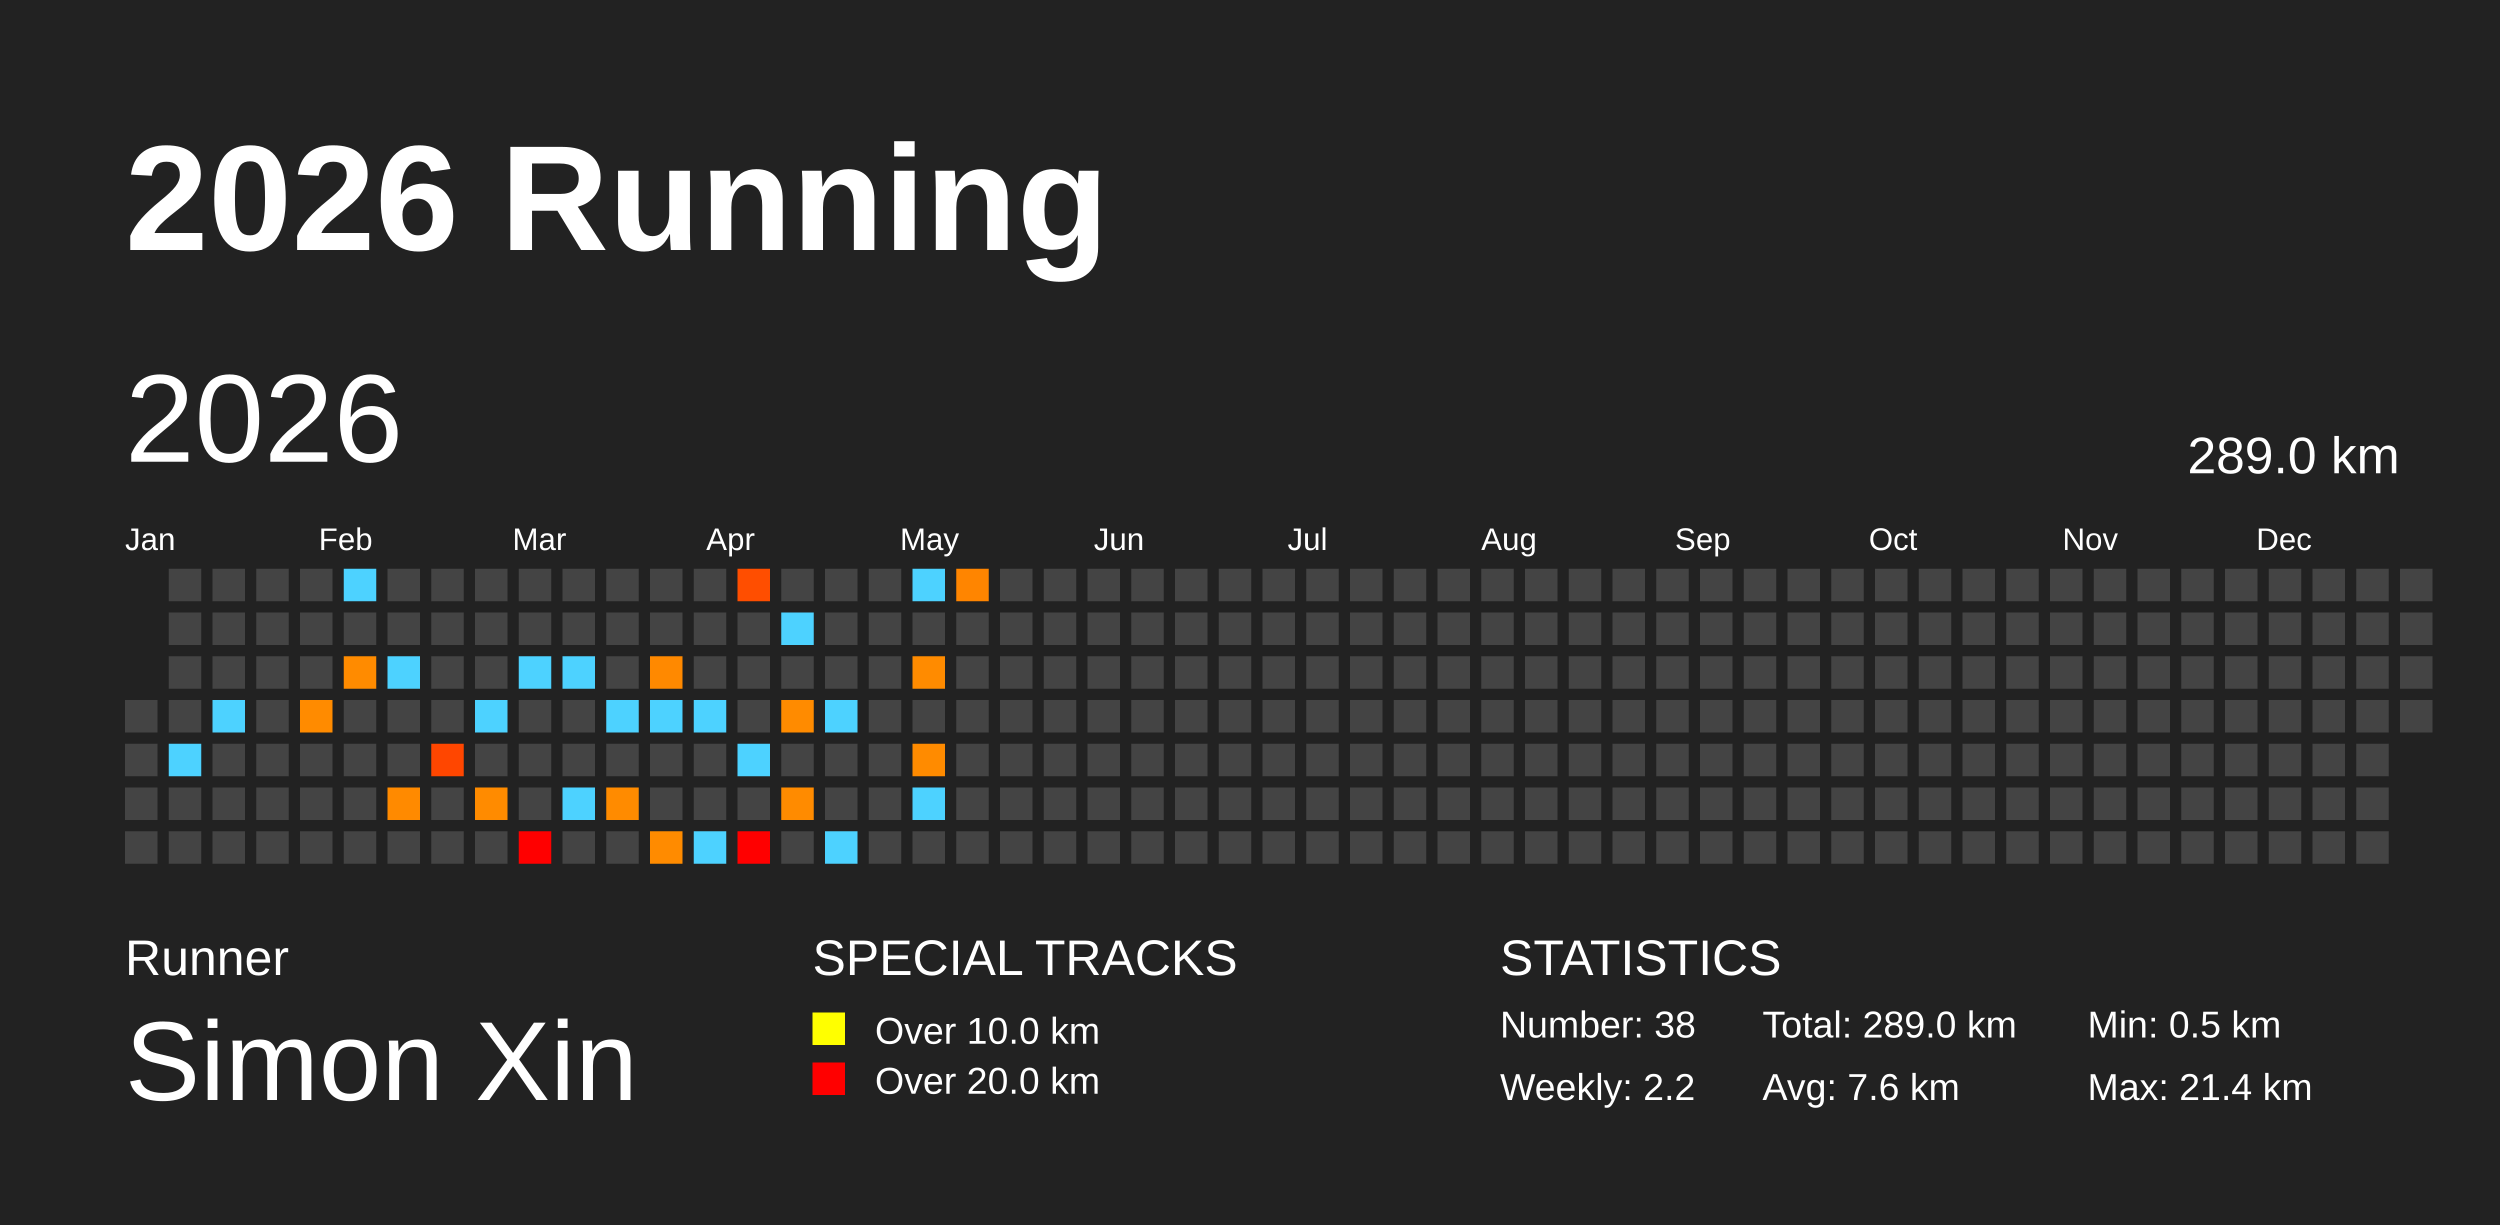
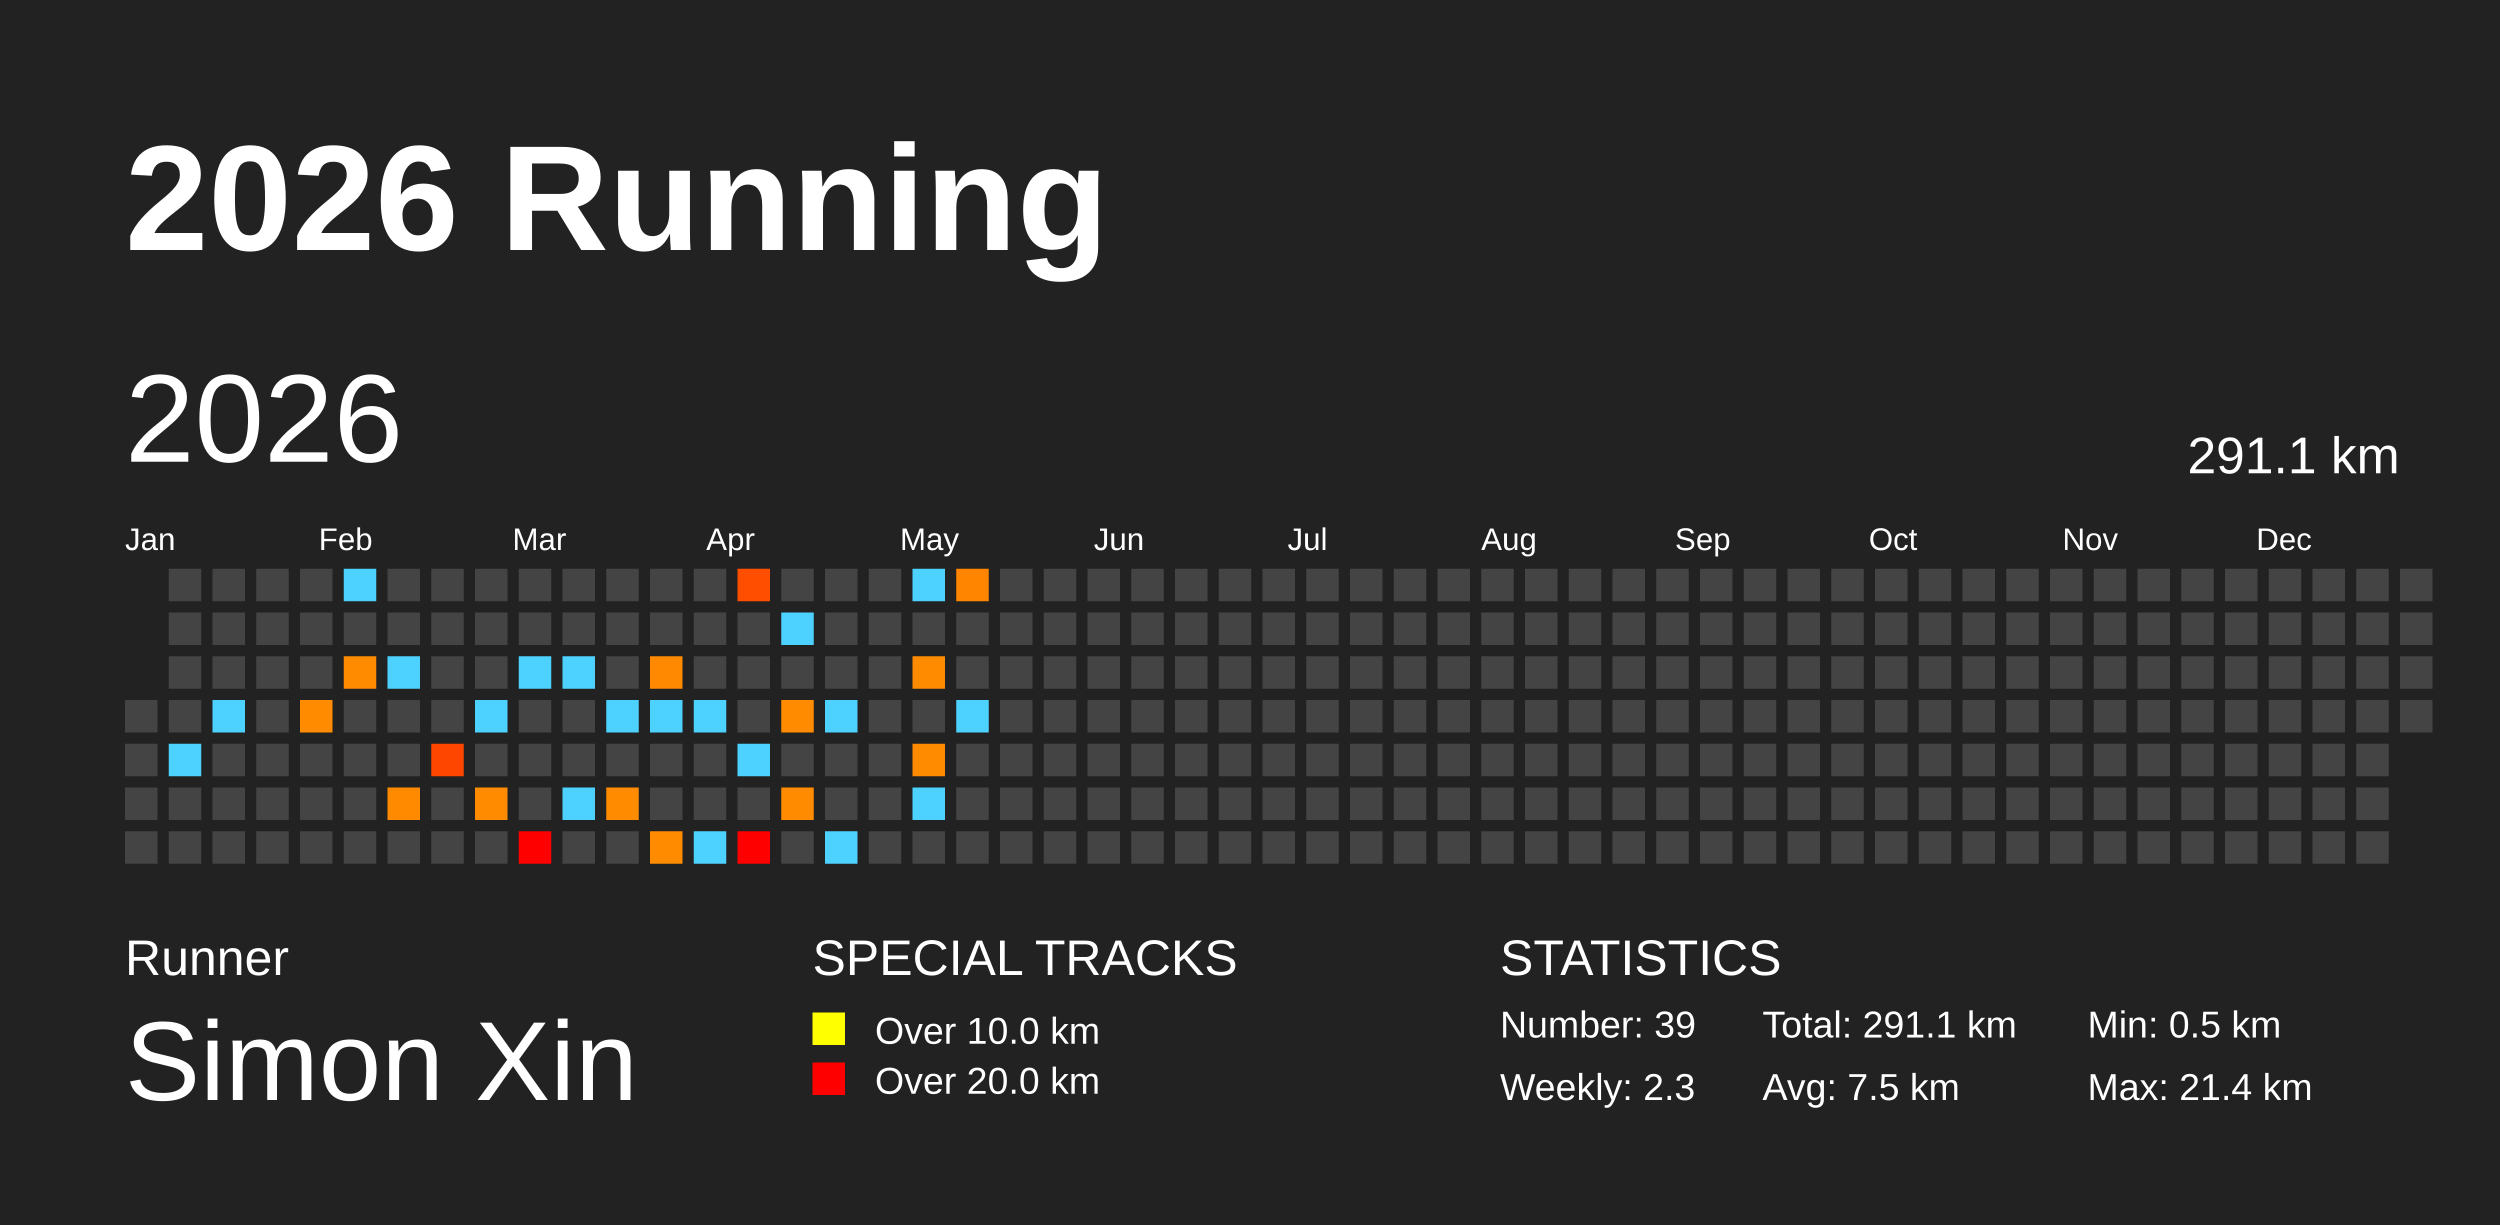
<svg xmlns="http://www.w3.org/2000/svg" baseProfile="full" height="98mm" version="1.1" viewBox="0,0,200,98" width="200mm">
  <defs />
  <rect fill="#222222" height="98" width="200" x="0" y="0" />
  <text fill="#FFFFFF" style="font-size:12px; font-family:Arial; font-weight:bold;" x="10" y="20">2026 Running</text>
  <text fill="#FFFFFF" style="font-size:4px; font-family:Arial" x="10" y="78">Runner</text>
  <text fill="#FFFFFF" style="font-size:9px; font-family:Arial" x="10" y="88">Simon Xin</text>
  <text fill="#FFFFFF" style="font-size:4px; font-family:Arial" x="65" y="78">SPECIAL TRACKS</text>
  <rect fill="yellow" height="2.6" width="2.6" x="65" y="81" />
  <text fill="#FFFFFF" style="font-size:3px; font-family:Arial" x="70" y="83.5">Over 10.0 km</text>
  <rect fill="red" height="2.6" width="2.6" x="65" y="85" />
  <text fill="#FFFFFF" style="font-size:3px; font-family:Arial" x="70" y="87.5">Over 20.0 km</text>
  <text fill="#FFFFFF" style="font-size:4px; font-family:Arial" x="120" y="78">STATISTICS</text>
-   <text fill="#FFFFFF" style="font-size:3px; font-family:Arial" x="120" y="83">Number: 38</text>
-   <text fill="#FFFFFF" style="font-size:3px; font-family:Arial" x="120" y="88">Weekly: 2.2</text>
-   <text fill="#FFFFFF" style="font-size:3px; font-family:Arial" x="141" y="83">Total: 289.0 km</text>
-   <text fill="#FFFFFF" style="font-size:3px; font-family:Arial" x="141" y="88">Avg: 7.6 km</text>
+   <text fill="#FFFFFF" style="font-size:3px; font-family:Arial" x="120" y="83">Number: 39</text>
+   <text fill="#FFFFFF" style="font-size:3px; font-family:Arial" x="120" y="88">Weekly: 2.3</text>
+   <text fill="#FFFFFF" style="font-size:3px; font-family:Arial" x="141" y="83">Total: 291.1 km</text>
+   <text fill="#FFFFFF" style="font-size:3px; font-family:Arial" x="141" y="88">Avg: 7.5 km</text>
  <text fill="#FFFFFF" style="font-size:3px; font-family:Arial" x="167" y="83">Min: 0.5 km</text>
  <text fill="#FFFFFF" style="font-size:3px; font-family:Arial" x="167" y="88">Max: 21.4 km</text>
  <text dominant-baseline="hanging" fill="#FFFFFF" style="font-size:10.0px; font-family:Arial;" x="10" y="30">2026</text>
-   <text dominant-baseline="hanging" fill="#FFFFFF" style="font-size:4.125px; font-family:Arial;" x="175" y="35">289.0 km</text>
+   <text dominant-baseline="hanging" fill="#FFFFFF" style="font-size:4.125px; font-family:Arial;" x="175" y="35">291.1 km</text>
  <text fill="#FFFFFF" style="font-size:2.5px; font-family:Arial" x="10.0" y="44">Jan</text>
  <text fill="#FFFFFF" style="font-size:2.5px; font-family:Arial" x="25.5" y="44">Feb</text>
  <text fill="#FFFFFF" style="font-size:2.5px; font-family:Arial" x="41.0" y="44">Mar</text>
  <text fill="#FFFFFF" style="font-size:2.5px; font-family:Arial" x="56.5" y="44">Apr</text>
  <text fill="#FFFFFF" style="font-size:2.5px; font-family:Arial" x="72.0" y="44">May</text>
  <text fill="#FFFFFF" style="font-size:2.5px; font-family:Arial" x="87.5" y="44">Jun</text>
  <text fill="#FFFFFF" style="font-size:2.5px; font-family:Arial" x="103.0" y="44">Jul</text>
  <text fill="#FFFFFF" style="font-size:2.5px; font-family:Arial" x="118.5" y="44">Aug</text>
  <text fill="#FFFFFF" style="font-size:2.5px; font-family:Arial" x="134.0" y="44">Sep</text>
  <text fill="#FFFFFF" style="font-size:2.5px; font-family:Arial" x="149.5" y="44">Oct</text>
  <text fill="#FFFFFF" style="font-size:2.5px; font-family:Arial" x="165.0" y="44">Nov</text>
  <text fill="#FFFFFF" style="font-size:2.5px; font-family:Arial" x="180.5" y="44">Dec</text>
  <rect fill="#444444" height="2.6" width="2.6" x="10.0" y="56.0" />
  <rect fill="#444444" height="2.6" width="2.6" x="10.0" y="59.5" />
  <rect fill="#444444" height="2.6" width="2.6" x="10.0" y="63.0" />
  <rect fill="#444444" height="2.6" width="2.6" x="10.0" y="66.5" />
  <rect fill="#444444" height="2.6" width="2.6" x="13.5" y="45.5" />
  <rect fill="#444444" height="2.6" width="2.6" x="13.5" y="49.0" />
  <rect fill="#444444" height="2.6" width="2.6" x="13.5" y="52.5" />
  <rect fill="#444444" height="2.6" width="2.6" x="13.5" y="56.0" />
  <rect fill="#4dd2ff" height="2.6" width="2.6" x="13.5" y="59.5" />
  <rect fill="#444444" height="2.6" width="2.6" x="13.5" y="63.0" />
  <rect fill="#444444" height="2.6" width="2.6" x="13.5" y="66.5" />
  <rect fill="#444444" height="2.6" width="2.6" x="17.0" y="45.5" />
  <rect fill="#444444" height="2.6" width="2.6" x="17.0" y="49.0" />
  <rect fill="#444444" height="2.6" width="2.6" x="17.0" y="52.5" />
  <rect fill="#4dd2ff" height="2.6" width="2.6" x="17.0" y="56.0" />
  <rect fill="#444444" height="2.6" width="2.6" x="17.0" y="59.5" />
  <rect fill="#444444" height="2.6" width="2.6" x="17.0" y="63.0" />
  <rect fill="#444444" height="2.6" width="2.6" x="17.0" y="66.5" />
  <rect fill="#444444" height="2.6" width="2.6" x="20.5" y="45.5" />
  <rect fill="#444444" height="2.6" width="2.6" x="20.5" y="49.0" />
  <rect fill="#444444" height="2.6" width="2.6" x="20.5" y="52.5" />
  <rect fill="#444444" height="2.6" width="2.6" x="20.5" y="56.0" />
  <rect fill="#444444" height="2.6" width="2.6" x="20.5" y="59.5" />
  <rect fill="#444444" height="2.6" width="2.6" x="20.5" y="63.0" />
  <rect fill="#444444" height="2.6" width="2.6" x="20.5" y="66.5" />
  <rect fill="#444444" height="2.6" width="2.6" x="24.0" y="45.5" />
  <rect fill="#444444" height="2.6" width="2.6" x="24.0" y="49.0" />
  <rect fill="#444444" height="2.6" width="2.6" x="24.0" y="52.5" />
  <rect fill="#ff8b00" height="2.6" width="2.6" x="24.0" y="56.0" />
  <rect fill="#444444" height="2.6" width="2.6" x="24.0" y="59.5" />
  <rect fill="#444444" height="2.6" width="2.6" x="24.0" y="63.0" />
  <rect fill="#444444" height="2.6" width="2.6" x="24.0" y="66.5" />
  <rect fill="#4dd2ff" height="2.6" width="2.6" x="27.5" y="45.5" />
  <rect fill="#444444" height="2.6" width="2.6" x="27.5" y="49.0" />
  <rect fill="#ff8b00" height="2.6" width="2.6" x="27.5" y="52.5" />
  <rect fill="#444444" height="2.6" width="2.6" x="27.5" y="56.0" />
  <rect fill="#444444" height="2.6" width="2.6" x="27.5" y="59.5" />
  <rect fill="#444444" height="2.6" width="2.6" x="27.5" y="63.0" />
  <rect fill="#444444" height="2.6" width="2.6" x="27.5" y="66.5" />
  <rect fill="#444444" height="2.6" width="2.6" x="31.0" y="45.5" />
  <rect fill="#444444" height="2.6" width="2.6" x="31.0" y="49.0" />
  <rect fill="#4dd2ff" height="2.6" width="2.6" x="31.0" y="52.5" />
  <rect fill="#444444" height="2.6" width="2.6" x="31.0" y="56.0" />
  <rect fill="#444444" height="2.6" width="2.6" x="31.0" y="59.5" />
  <rect fill="#ff8a00" height="2.6" width="2.6" x="31.0" y="63.0" />
  <rect fill="#444444" height="2.6" width="2.6" x="31.0" y="66.5" />
  <rect fill="#444444" height="2.6" width="2.6" x="34.5" y="45.5" />
  <rect fill="#444444" height="2.6" width="2.6" x="34.5" y="49.0" />
  <rect fill="#444444" height="2.6" width="2.6" x="34.5" y="52.5" />
  <rect fill="#444444" height="2.6" width="2.6" x="34.5" y="56.0" />
  <rect fill="#ff4600" height="2.6" width="2.6" x="34.5" y="59.5" />
  <rect fill="#444444" height="2.6" width="2.6" x="34.5" y="63.0" />
  <rect fill="#444444" height="2.6" width="2.6" x="34.5" y="66.5" />
  <rect fill="#444444" height="2.6" width="2.6" x="38.0" y="45.5" />
  <rect fill="#444444" height="2.6" width="2.6" x="38.0" y="49.0" />
  <rect fill="#444444" height="2.6" width="2.6" x="38.0" y="52.5" />
  <rect fill="#4dd2ff" height="2.6" width="2.6" x="38.0" y="56.0" />
  <rect fill="#444444" height="2.6" width="2.6" x="38.0" y="59.5" />
  <rect fill="#ff8b00" height="2.6" width="2.6" x="38.0" y="63.0" />
  <rect fill="#444444" height="2.6" width="2.6" x="38.0" y="66.5" />
  <rect fill="#444444" height="2.6" width="2.6" x="41.5" y="45.5" />
  <rect fill="#444444" height="2.6" width="2.6" x="41.5" y="49.0" />
  <rect fill="#4dd2ff" height="2.6" width="2.6" x="41.5" y="52.5" />
  <rect fill="#444444" height="2.6" width="2.6" x="41.5" y="56.0" />
  <rect fill="#444444" height="2.6" width="2.6" x="41.5" y="59.5" />
  <rect fill="#444444" height="2.6" width="2.6" x="41.5" y="63.0" />
  <rect fill="red" height="2.6" width="2.6" x="41.5" y="66.5" />
  <rect fill="#444444" height="2.6" width="2.6" x="45.0" y="45.5" />
  <rect fill="#444444" height="2.6" width="2.6" x="45.0" y="49.0" />
  <rect fill="#4dd2ff" height="2.6" width="2.6" x="45.0" y="52.5" />
  <rect fill="#444444" height="2.6" width="2.6" x="45.0" y="56.0" />
  <rect fill="#444444" height="2.6" width="2.6" x="45.0" y="59.5" />
  <rect fill="#4dd2ff" height="2.6" width="2.6" x="45.0" y="63.0" />
  <rect fill="#444444" height="2.6" width="2.6" x="45.0" y="66.5" />
  <rect fill="#444444" height="2.6" width="2.6" x="48.5" y="45.5" />
  <rect fill="#444444" height="2.6" width="2.6" x="48.5" y="49.0" />
  <rect fill="#444444" height="2.6" width="2.6" x="48.5" y="52.5" />
  <rect fill="#4dd2ff" height="2.6" width="2.6" x="48.5" y="56.0" />
  <rect fill="#444444" height="2.6" width="2.6" x="48.5" y="59.5" />
  <rect fill="#ff8b00" height="2.6" width="2.6" x="48.5" y="63.0" />
  <rect fill="#444444" height="2.6" width="2.6" x="48.5" y="66.5" />
  <rect fill="#444444" height="2.6" width="2.6" x="52.0" y="45.5" />
  <rect fill="#444444" height="2.6" width="2.6" x="52.0" y="49.0" />
  <rect fill="#ff8900" height="2.6" width="2.6" x="52.0" y="52.5" />
  <rect fill="#4dd2ff" height="2.6" width="2.6" x="52.0" y="56.0" />
  <rect fill="#444444" height="2.6" width="2.6" x="52.0" y="59.5" />
  <rect fill="#444444" height="2.6" width="2.6" x="52.0" y="63.0" />
  <rect fill="#ff8b00" height="2.6" width="2.6" x="52.0" y="66.5" />
  <rect fill="#444444" height="2.6" width="2.6" x="55.5" y="45.5" />
  <rect fill="#444444" height="2.6" width="2.6" x="55.5" y="49.0" />
  <rect fill="#444444" height="2.6" width="2.6" x="55.5" y="52.5" />
  <rect fill="#4dd2ff" height="2.6" width="2.6" x="55.5" y="56.0" />
  <rect fill="#444444" height="2.6" width="2.6" x="55.5" y="59.5" />
  <rect fill="#444444" height="2.6" width="2.6" x="55.5" y="63.0" />
  <rect fill="#4dd2ff" height="2.6" width="2.6" x="55.5" y="66.5" />
  <rect fill="#ff4e00" height="2.6" width="2.6" x="59.0" y="45.5" />
  <rect fill="#444444" height="2.6" width="2.6" x="59.0" y="49.0" />
  <rect fill="#444444" height="2.6" width="2.6" x="59.0" y="52.5" />
  <rect fill="#444444" height="2.6" width="2.6" x="59.0" y="56.0" />
  <rect fill="#4dd2ff" height="2.6" width="2.6" x="59.0" y="59.5" />
  <rect fill="#444444" height="2.6" width="2.6" x="59.0" y="63.0" />
  <rect fill="red" height="2.6" width="2.6" x="59.0" y="66.5" />
  <rect fill="#444444" height="2.6" width="2.6" x="62.5" y="45.5" />
  <rect fill="#4dd2ff" height="2.6" width="2.6" x="62.5" y="49.0" />
  <rect fill="#444444" height="2.6" width="2.6" x="62.5" y="52.5" />
  <rect fill="#ff8b00" height="2.6" width="2.6" x="62.5" y="56.0" />
  <rect fill="#444444" height="2.6" width="2.6" x="62.5" y="59.5" />
  <rect fill="#ff8b00" height="2.6" width="2.6" x="62.5" y="63.0" />
  <rect fill="#444444" height="2.6" width="2.6" x="62.5" y="66.5" />
  <rect fill="#444444" height="2.6" width="2.6" x="66.0" y="45.5" />
  <rect fill="#444444" height="2.6" width="2.6" x="66.0" y="49.0" />
  <rect fill="#444444" height="2.6" width="2.6" x="66.0" y="52.5" />
  <rect fill="#4dd2ff" height="2.6" width="2.6" x="66.0" y="56.0" />
  <rect fill="#444444" height="2.6" width="2.6" x="66.0" y="59.5" />
  <rect fill="#444444" height="2.6" width="2.6" x="66.0" y="63.0" />
  <rect fill="#4dd2ff" height="2.6" width="2.6" x="66.0" y="66.5" />
  <rect fill="#444444" height="2.6" width="2.6" x="69.5" y="45.5" />
  <rect fill="#444444" height="2.6" width="2.6" x="69.5" y="49.0" />
  <rect fill="#444444" height="2.6" width="2.6" x="69.5" y="52.5" />
  <rect fill="#444444" height="2.6" width="2.6" x="69.5" y="56.0" />
  <rect fill="#444444" height="2.6" width="2.6" x="69.5" y="59.5" />
  <rect fill="#444444" height="2.6" width="2.6" x="69.5" y="63.0" />
  <rect fill="#444444" height="2.6" width="2.6" x="69.5" y="66.5" />
  <rect fill="#4dd2ff" height="2.6" width="2.6" x="73.0" y="45.5" />
  <rect fill="#444444" height="2.6" width="2.6" x="73.0" y="49.0" />
  <rect fill="#ff8b00" height="2.6" width="2.6" x="73.0" y="52.5" />
  <rect fill="#444444" height="2.6" width="2.6" x="73.0" y="56.0" />
  <rect fill="#ff8b00" height="2.6" width="2.6" x="73.0" y="59.5" />
  <rect fill="#4dd2ff" height="2.6" width="2.6" x="73.0" y="63.0" />
  <rect fill="#444444" height="2.6" width="2.6" x="73.0" y="66.5" />
  <rect fill="#ff8500" height="2.6" width="2.6" x="76.5" y="45.5" />
  <rect fill="#444444" height="2.6" width="2.6" x="76.5" y="49.0" />
  <rect fill="#444444" height="2.6" width="2.6" x="76.5" y="52.5" />
-   <rect fill="#444444" height="2.6" width="2.6" x="76.5" y="56.0" />
+   <rect fill="#4dd2ff" height="2.6" width="2.6" x="76.5" y="56.0" />
  <rect fill="#444444" height="2.6" width="2.6" x="76.5" y="59.5" />
  <rect fill="#444444" height="2.6" width="2.6" x="76.5" y="63.0" />
  <rect fill="#444444" height="2.6" width="2.6" x="76.5" y="66.5" />
  <rect fill="#444444" height="2.6" width="2.6" x="80.0" y="45.5" />
  <rect fill="#444444" height="2.6" width="2.6" x="80.0" y="49.0" />
  <rect fill="#444444" height="2.6" width="2.6" x="80.0" y="52.5" />
  <rect fill="#444444" height="2.6" width="2.6" x="80.0" y="56.0" />
  <rect fill="#444444" height="2.6" width="2.6" x="80.0" y="59.5" />
  <rect fill="#444444" height="2.6" width="2.6" x="80.0" y="63.0" />
  <rect fill="#444444" height="2.6" width="2.6" x="80.0" y="66.5" />
  <rect fill="#444444" height="2.6" width="2.6" x="83.5" y="45.5" />
  <rect fill="#444444" height="2.6" width="2.6" x="83.5" y="49.0" />
  <rect fill="#444444" height="2.6" width="2.6" x="83.5" y="52.5" />
  <rect fill="#444444" height="2.6" width="2.6" x="83.5" y="56.0" />
  <rect fill="#444444" height="2.6" width="2.6" x="83.5" y="59.5" />
  <rect fill="#444444" height="2.6" width="2.6" x="83.5" y="63.0" />
  <rect fill="#444444" height="2.6" width="2.6" x="83.5" y="66.5" />
  <rect fill="#444444" height="2.6" width="2.6" x="87.0" y="45.5" />
  <rect fill="#444444" height="2.6" width="2.6" x="87.0" y="49.0" />
  <rect fill="#444444" height="2.6" width="2.6" x="87.0" y="52.5" />
  <rect fill="#444444" height="2.6" width="2.6" x="87.0" y="56.0" />
  <rect fill="#444444" height="2.6" width="2.6" x="87.0" y="59.5" />
  <rect fill="#444444" height="2.6" width="2.6" x="87.0" y="63.0" />
  <rect fill="#444444" height="2.6" width="2.6" x="87.0" y="66.5" />
  <rect fill="#444444" height="2.6" width="2.6" x="90.5" y="45.5" />
  <rect fill="#444444" height="2.6" width="2.6" x="90.5" y="49.0" />
  <rect fill="#444444" height="2.6" width="2.6" x="90.5" y="52.5" />
  <rect fill="#444444" height="2.6" width="2.6" x="90.5" y="56.0" />
  <rect fill="#444444" height="2.6" width="2.6" x="90.5" y="59.5" />
  <rect fill="#444444" height="2.6" width="2.6" x="90.5" y="63.0" />
  <rect fill="#444444" height="2.6" width="2.6" x="90.5" y="66.5" />
  <rect fill="#444444" height="2.6" width="2.6" x="94.0" y="45.5" />
  <rect fill="#444444" height="2.6" width="2.6" x="94.0" y="49.0" />
  <rect fill="#444444" height="2.6" width="2.6" x="94.0" y="52.5" />
  <rect fill="#444444" height="2.6" width="2.6" x="94.0" y="56.0" />
  <rect fill="#444444" height="2.6" width="2.6" x="94.0" y="59.5" />
  <rect fill="#444444" height="2.6" width="2.6" x="94.0" y="63.0" />
  <rect fill="#444444" height="2.6" width="2.6" x="94.0" y="66.5" />
  <rect fill="#444444" height="2.6" width="2.6" x="97.5" y="45.5" />
  <rect fill="#444444" height="2.6" width="2.6" x="97.5" y="49.0" />
  <rect fill="#444444" height="2.6" width="2.6" x="97.5" y="52.5" />
  <rect fill="#444444" height="2.6" width="2.6" x="97.5" y="56.0" />
  <rect fill="#444444" height="2.6" width="2.6" x="97.5" y="59.5" />
  <rect fill="#444444" height="2.6" width="2.6" x="97.5" y="63.0" />
  <rect fill="#444444" height="2.6" width="2.6" x="97.5" y="66.5" />
  <rect fill="#444444" height="2.6" width="2.6" x="101.0" y="45.5" />
  <rect fill="#444444" height="2.6" width="2.6" x="101.0" y="49.0" />
  <rect fill="#444444" height="2.6" width="2.6" x="101.0" y="52.5" />
  <rect fill="#444444" height="2.6" width="2.6" x="101.0" y="56.0" />
  <rect fill="#444444" height="2.6" width="2.6" x="101.0" y="59.5" />
  <rect fill="#444444" height="2.6" width="2.6" x="101.0" y="63.0" />
  <rect fill="#444444" height="2.6" width="2.6" x="101.0" y="66.5" />
  <rect fill="#444444" height="2.6" width="2.6" x="104.5" y="45.5" />
  <rect fill="#444444" height="2.6" width="2.6" x="104.5" y="49.0" />
  <rect fill="#444444" height="2.6" width="2.6" x="104.5" y="52.5" />
  <rect fill="#444444" height="2.6" width="2.6" x="104.5" y="56.0" />
  <rect fill="#444444" height="2.6" width="2.6" x="104.5" y="59.5" />
  <rect fill="#444444" height="2.6" width="2.6" x="104.5" y="63.0" />
  <rect fill="#444444" height="2.6" width="2.6" x="104.5" y="66.5" />
  <rect fill="#444444" height="2.6" width="2.6" x="108.0" y="45.5" />
  <rect fill="#444444" height="2.6" width="2.6" x="108.0" y="49.0" />
  <rect fill="#444444" height="2.6" width="2.6" x="108.0" y="52.5" />
  <rect fill="#444444" height="2.6" width="2.6" x="108.0" y="56.0" />
  <rect fill="#444444" height="2.6" width="2.6" x="108.0" y="59.5" />
  <rect fill="#444444" height="2.6" width="2.6" x="108.0" y="63.0" />
  <rect fill="#444444" height="2.6" width="2.6" x="108.0" y="66.5" />
  <rect fill="#444444" height="2.6" width="2.6" x="111.5" y="45.5" />
  <rect fill="#444444" height="2.6" width="2.6" x="111.5" y="49.0" />
  <rect fill="#444444" height="2.6" width="2.6" x="111.5" y="52.5" />
  <rect fill="#444444" height="2.6" width="2.6" x="111.5" y="56.0" />
  <rect fill="#444444" height="2.6" width="2.6" x="111.5" y="59.5" />
  <rect fill="#444444" height="2.6" width="2.6" x="111.5" y="63.0" />
  <rect fill="#444444" height="2.6" width="2.6" x="111.5" y="66.5" />
  <rect fill="#444444" height="2.6" width="2.6" x="115.0" y="45.5" />
  <rect fill="#444444" height="2.6" width="2.6" x="115.0" y="49.0" />
  <rect fill="#444444" height="2.6" width="2.6" x="115.0" y="52.5" />
  <rect fill="#444444" height="2.6" width="2.6" x="115.0" y="56.0" />
  <rect fill="#444444" height="2.6" width="2.6" x="115.0" y="59.5" />
  <rect fill="#444444" height="2.6" width="2.6" x="115.0" y="63.0" />
  <rect fill="#444444" height="2.6" width="2.6" x="115.0" y="66.5" />
  <rect fill="#444444" height="2.6" width="2.6" x="118.5" y="45.5" />
  <rect fill="#444444" height="2.6" width="2.6" x="118.5" y="49.0" />
  <rect fill="#444444" height="2.6" width="2.6" x="118.5" y="52.5" />
  <rect fill="#444444" height="2.6" width="2.6" x="118.5" y="56.0" />
  <rect fill="#444444" height="2.6" width="2.6" x="118.5" y="59.5" />
  <rect fill="#444444" height="2.6" width="2.6" x="118.5" y="63.0" />
  <rect fill="#444444" height="2.6" width="2.6" x="118.5" y="66.5" />
  <rect fill="#444444" height="2.6" width="2.6" x="122.0" y="45.5" />
  <rect fill="#444444" height="2.6" width="2.6" x="122.0" y="49.0" />
  <rect fill="#444444" height="2.6" width="2.6" x="122.0" y="52.5" />
  <rect fill="#444444" height="2.6" width="2.6" x="122.0" y="56.0" />
  <rect fill="#444444" height="2.6" width="2.6" x="122.0" y="59.5" />
  <rect fill="#444444" height="2.6" width="2.6" x="122.0" y="63.0" />
  <rect fill="#444444" height="2.6" width="2.6" x="122.0" y="66.5" />
  <rect fill="#444444" height="2.6" width="2.6" x="125.5" y="45.5" />
  <rect fill="#444444" height="2.6" width="2.6" x="125.5" y="49.0" />
  <rect fill="#444444" height="2.6" width="2.6" x="125.5" y="52.5" />
  <rect fill="#444444" height="2.6" width="2.6" x="125.5" y="56.0" />
  <rect fill="#444444" height="2.6" width="2.6" x="125.5" y="59.5" />
  <rect fill="#444444" height="2.6" width="2.6" x="125.5" y="63.0" />
  <rect fill="#444444" height="2.6" width="2.6" x="125.5" y="66.5" />
  <rect fill="#444444" height="2.6" width="2.6" x="129.0" y="45.5" />
  <rect fill="#444444" height="2.6" width="2.6" x="129.0" y="49.0" />
  <rect fill="#444444" height="2.6" width="2.6" x="129.0" y="52.5" />
  <rect fill="#444444" height="2.6" width="2.6" x="129.0" y="56.0" />
  <rect fill="#444444" height="2.6" width="2.6" x="129.0" y="59.5" />
  <rect fill="#444444" height="2.6" width="2.6" x="129.0" y="63.0" />
  <rect fill="#444444" height="2.6" width="2.6" x="129.0" y="66.5" />
  <rect fill="#444444" height="2.6" width="2.6" x="132.5" y="45.5" />
  <rect fill="#444444" height="2.6" width="2.6" x="132.5" y="49.0" />
  <rect fill="#444444" height="2.6" width="2.6" x="132.5" y="52.5" />
  <rect fill="#444444" height="2.6" width="2.6" x="132.5" y="56.0" />
  <rect fill="#444444" height="2.6" width="2.6" x="132.5" y="59.5" />
  <rect fill="#444444" height="2.6" width="2.6" x="132.5" y="63.0" />
  <rect fill="#444444" height="2.6" width="2.6" x="132.5" y="66.5" />
  <rect fill="#444444" height="2.6" width="2.6" x="136.0" y="45.5" />
  <rect fill="#444444" height="2.6" width="2.6" x="136.0" y="49.0" />
  <rect fill="#444444" height="2.6" width="2.6" x="136.0" y="52.5" />
  <rect fill="#444444" height="2.6" width="2.6" x="136.0" y="56.0" />
  <rect fill="#444444" height="2.6" width="2.6" x="136.0" y="59.5" />
  <rect fill="#444444" height="2.6" width="2.6" x="136.0" y="63.0" />
  <rect fill="#444444" height="2.6" width="2.6" x="136.0" y="66.5" />
  <rect fill="#444444" height="2.6" width="2.6" x="139.5" y="45.5" />
  <rect fill="#444444" height="2.6" width="2.6" x="139.5" y="49.0" />
  <rect fill="#444444" height="2.6" width="2.6" x="139.5" y="52.5" />
  <rect fill="#444444" height="2.6" width="2.6" x="139.5" y="56.0" />
  <rect fill="#444444" height="2.6" width="2.6" x="139.5" y="59.5" />
  <rect fill="#444444" height="2.6" width="2.6" x="139.5" y="63.0" />
  <rect fill="#444444" height="2.6" width="2.6" x="139.5" y="66.5" />
  <rect fill="#444444" height="2.6" width="2.6" x="143.0" y="45.5" />
  <rect fill="#444444" height="2.6" width="2.6" x="143.0" y="49.0" />
  <rect fill="#444444" height="2.6" width="2.6" x="143.0" y="52.5" />
  <rect fill="#444444" height="2.6" width="2.6" x="143.0" y="56.0" />
  <rect fill="#444444" height="2.6" width="2.6" x="143.0" y="59.5" />
  <rect fill="#444444" height="2.6" width="2.6" x="143.0" y="63.0" />
  <rect fill="#444444" height="2.6" width="2.6" x="143.0" y="66.5" />
  <rect fill="#444444" height="2.6" width="2.6" x="146.5" y="45.5" />
  <rect fill="#444444" height="2.6" width="2.6" x="146.5" y="49.0" />
  <rect fill="#444444" height="2.6" width="2.6" x="146.5" y="52.5" />
  <rect fill="#444444" height="2.6" width="2.6" x="146.5" y="56.0" />
  <rect fill="#444444" height="2.6" width="2.6" x="146.5" y="59.5" />
  <rect fill="#444444" height="2.6" width="2.6" x="146.5" y="63.0" />
  <rect fill="#444444" height="2.6" width="2.6" x="146.5" y="66.5" />
  <rect fill="#444444" height="2.6" width="2.6" x="150.0" y="45.5" />
  <rect fill="#444444" height="2.6" width="2.6" x="150.0" y="49.0" />
  <rect fill="#444444" height="2.6" width="2.6" x="150.0" y="52.5" />
  <rect fill="#444444" height="2.6" width="2.6" x="150.0" y="56.0" />
  <rect fill="#444444" height="2.6" width="2.6" x="150.0" y="59.5" />
  <rect fill="#444444" height="2.6" width="2.6" x="150.0" y="63.0" />
  <rect fill="#444444" height="2.6" width="2.6" x="150.0" y="66.5" />
  <rect fill="#444444" height="2.6" width="2.6" x="153.5" y="45.5" />
  <rect fill="#444444" height="2.6" width="2.6" x="153.5" y="49.0" />
  <rect fill="#444444" height="2.6" width="2.6" x="153.5" y="52.5" />
  <rect fill="#444444" height="2.6" width="2.6" x="153.5" y="56.0" />
  <rect fill="#444444" height="2.6" width="2.6" x="153.5" y="59.5" />
  <rect fill="#444444" height="2.6" width="2.6" x="153.5" y="63.0" />
  <rect fill="#444444" height="2.6" width="2.6" x="153.5" y="66.5" />
  <rect fill="#444444" height="2.6" width="2.6" x="157.0" y="45.5" />
  <rect fill="#444444" height="2.6" width="2.6" x="157.0" y="49.0" />
  <rect fill="#444444" height="2.6" width="2.6" x="157.0" y="52.5" />
  <rect fill="#444444" height="2.6" width="2.6" x="157.0" y="56.0" />
  <rect fill="#444444" height="2.6" width="2.6" x="157.0" y="59.5" />
  <rect fill="#444444" height="2.6" width="2.6" x="157.0" y="63.0" />
  <rect fill="#444444" height="2.6" width="2.6" x="157.0" y="66.5" />
  <rect fill="#444444" height="2.6" width="2.6" x="160.5" y="45.5" />
  <rect fill="#444444" height="2.6" width="2.6" x="160.5" y="49.0" />
  <rect fill="#444444" height="2.6" width="2.6" x="160.5" y="52.5" />
  <rect fill="#444444" height="2.6" width="2.6" x="160.5" y="56.0" />
  <rect fill="#444444" height="2.6" width="2.6" x="160.5" y="59.5" />
  <rect fill="#444444" height="2.6" width="2.6" x="160.5" y="63.0" />
  <rect fill="#444444" height="2.6" width="2.6" x="160.5" y="66.5" />
  <rect fill="#444444" height="2.6" width="2.6" x="164.0" y="45.5" />
  <rect fill="#444444" height="2.6" width="2.6" x="164.0" y="49.0" />
  <rect fill="#444444" height="2.6" width="2.6" x="164.0" y="52.5" />
  <rect fill="#444444" height="2.6" width="2.6" x="164.0" y="56.0" />
  <rect fill="#444444" height="2.6" width="2.6" x="164.0" y="59.5" />
  <rect fill="#444444" height="2.6" width="2.6" x="164.0" y="63.0" />
  <rect fill="#444444" height="2.6" width="2.6" x="164.0" y="66.5" />
  <rect fill="#444444" height="2.6" width="2.6" x="167.5" y="45.5" />
  <rect fill="#444444" height="2.6" width="2.6" x="167.5" y="49.0" />
  <rect fill="#444444" height="2.6" width="2.6" x="167.5" y="52.5" />
  <rect fill="#444444" height="2.6" width="2.6" x="167.5" y="56.0" />
  <rect fill="#444444" height="2.6" width="2.6" x="167.5" y="59.5" />
  <rect fill="#444444" height="2.6" width="2.6" x="167.5" y="63.0" />
  <rect fill="#444444" height="2.6" width="2.6" x="167.5" y="66.5" />
  <rect fill="#444444" height="2.6" width="2.6" x="171.0" y="45.5" />
  <rect fill="#444444" height="2.6" width="2.6" x="171.0" y="49.0" />
  <rect fill="#444444" height="2.6" width="2.6" x="171.0" y="52.5" />
  <rect fill="#444444" height="2.6" width="2.6" x="171.0" y="56.0" />
  <rect fill="#444444" height="2.6" width="2.6" x="171.0" y="59.5" />
  <rect fill="#444444" height="2.6" width="2.6" x="171.0" y="63.0" />
  <rect fill="#444444" height="2.6" width="2.6" x="171.0" y="66.5" />
  <rect fill="#444444" height="2.6" width="2.6" x="174.5" y="45.5" />
  <rect fill="#444444" height="2.6" width="2.6" x="174.5" y="49.0" />
  <rect fill="#444444" height="2.6" width="2.6" x="174.5" y="52.5" />
  <rect fill="#444444" height="2.6" width="2.6" x="174.5" y="56.0" />
  <rect fill="#444444" height="2.6" width="2.6" x="174.5" y="59.5" />
  <rect fill="#444444" height="2.6" width="2.6" x="174.5" y="63.0" />
  <rect fill="#444444" height="2.6" width="2.6" x="174.5" y="66.5" />
  <rect fill="#444444" height="2.6" width="2.6" x="178.0" y="45.5" />
  <rect fill="#444444" height="2.6" width="2.6" x="178.0" y="49.0" />
  <rect fill="#444444" height="2.6" width="2.6" x="178.0" y="52.5" />
  <rect fill="#444444" height="2.6" width="2.6" x="178.0" y="56.0" />
  <rect fill="#444444" height="2.6" width="2.6" x="178.0" y="59.5" />
  <rect fill="#444444" height="2.6" width="2.6" x="178.0" y="63.0" />
  <rect fill="#444444" height="2.6" width="2.6" x="178.0" y="66.5" />
  <rect fill="#444444" height="2.6" width="2.6" x="181.5" y="45.5" />
  <rect fill="#444444" height="2.6" width="2.6" x="181.5" y="49.0" />
  <rect fill="#444444" height="2.6" width="2.6" x="181.5" y="52.5" />
  <rect fill="#444444" height="2.6" width="2.6" x="181.5" y="56.0" />
  <rect fill="#444444" height="2.6" width="2.6" x="181.5" y="59.5" />
  <rect fill="#444444" height="2.6" width="2.6" x="181.5" y="63.0" />
  <rect fill="#444444" height="2.6" width="2.6" x="181.5" y="66.5" />
  <rect fill="#444444" height="2.6" width="2.6" x="185.0" y="45.5" />
  <rect fill="#444444" height="2.6" width="2.6" x="185.0" y="49.0" />
  <rect fill="#444444" height="2.6" width="2.6" x="185.0" y="52.5" />
  <rect fill="#444444" height="2.6" width="2.6" x="185.0" y="56.0" />
  <rect fill="#444444" height="2.6" width="2.6" x="185.0" y="59.5" />
  <rect fill="#444444" height="2.6" width="2.6" x="185.0" y="63.0" />
  <rect fill="#444444" height="2.6" width="2.6" x="185.0" y="66.5" />
  <rect fill="#444444" height="2.6" width="2.6" x="188.5" y="45.5" />
  <rect fill="#444444" height="2.6" width="2.6" x="188.5" y="49.0" />
  <rect fill="#444444" height="2.6" width="2.6" x="188.5" y="52.5" />
  <rect fill="#444444" height="2.6" width="2.6" x="188.5" y="56.0" />
  <rect fill="#444444" height="2.6" width="2.6" x="188.5" y="59.5" />
  <rect fill="#444444" height="2.6" width="2.6" x="188.5" y="63.0" />
  <rect fill="#444444" height="2.6" width="2.6" x="188.5" y="66.5" />
  <rect fill="#444444" height="2.6" width="2.6" x="192.0" y="45.5" />
  <rect fill="#444444" height="2.6" width="2.6" x="192.0" y="49.0" />
  <rect fill="#444444" height="2.6" width="2.6" x="192.0" y="52.5" />
  <rect fill="#444444" height="2.6" width="2.6" x="192.0" y="56.0" />
</svg>
